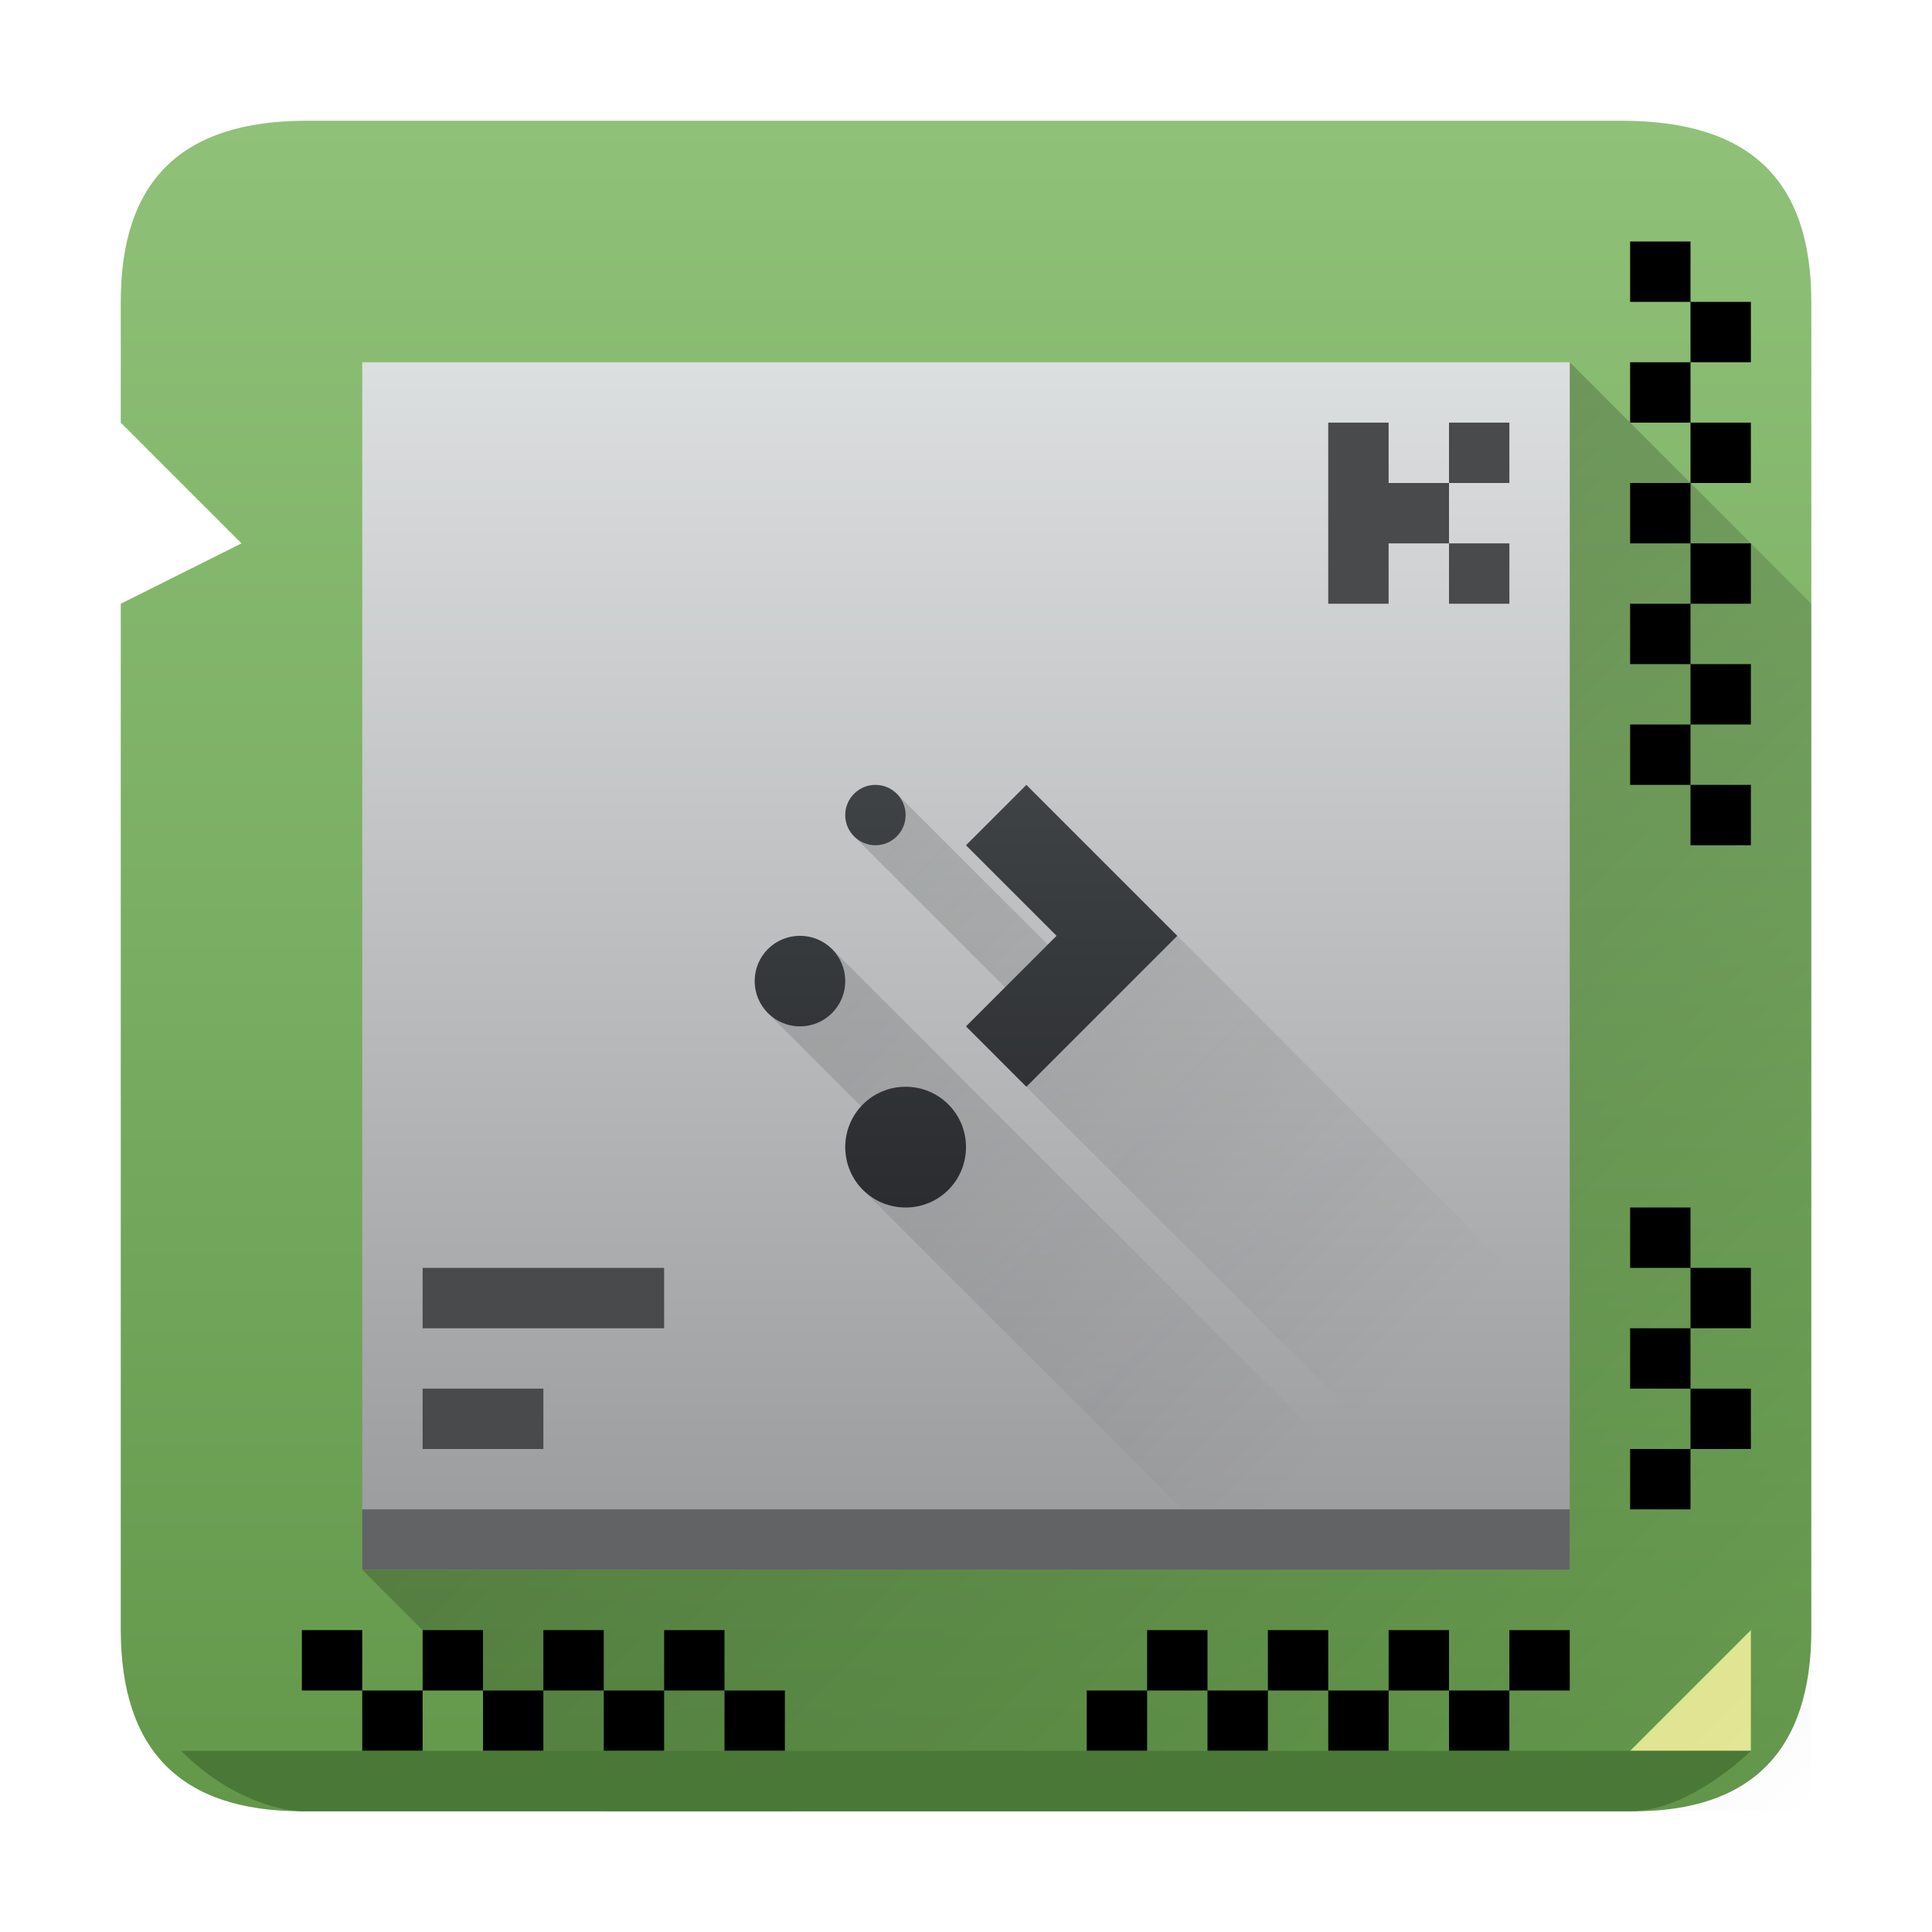
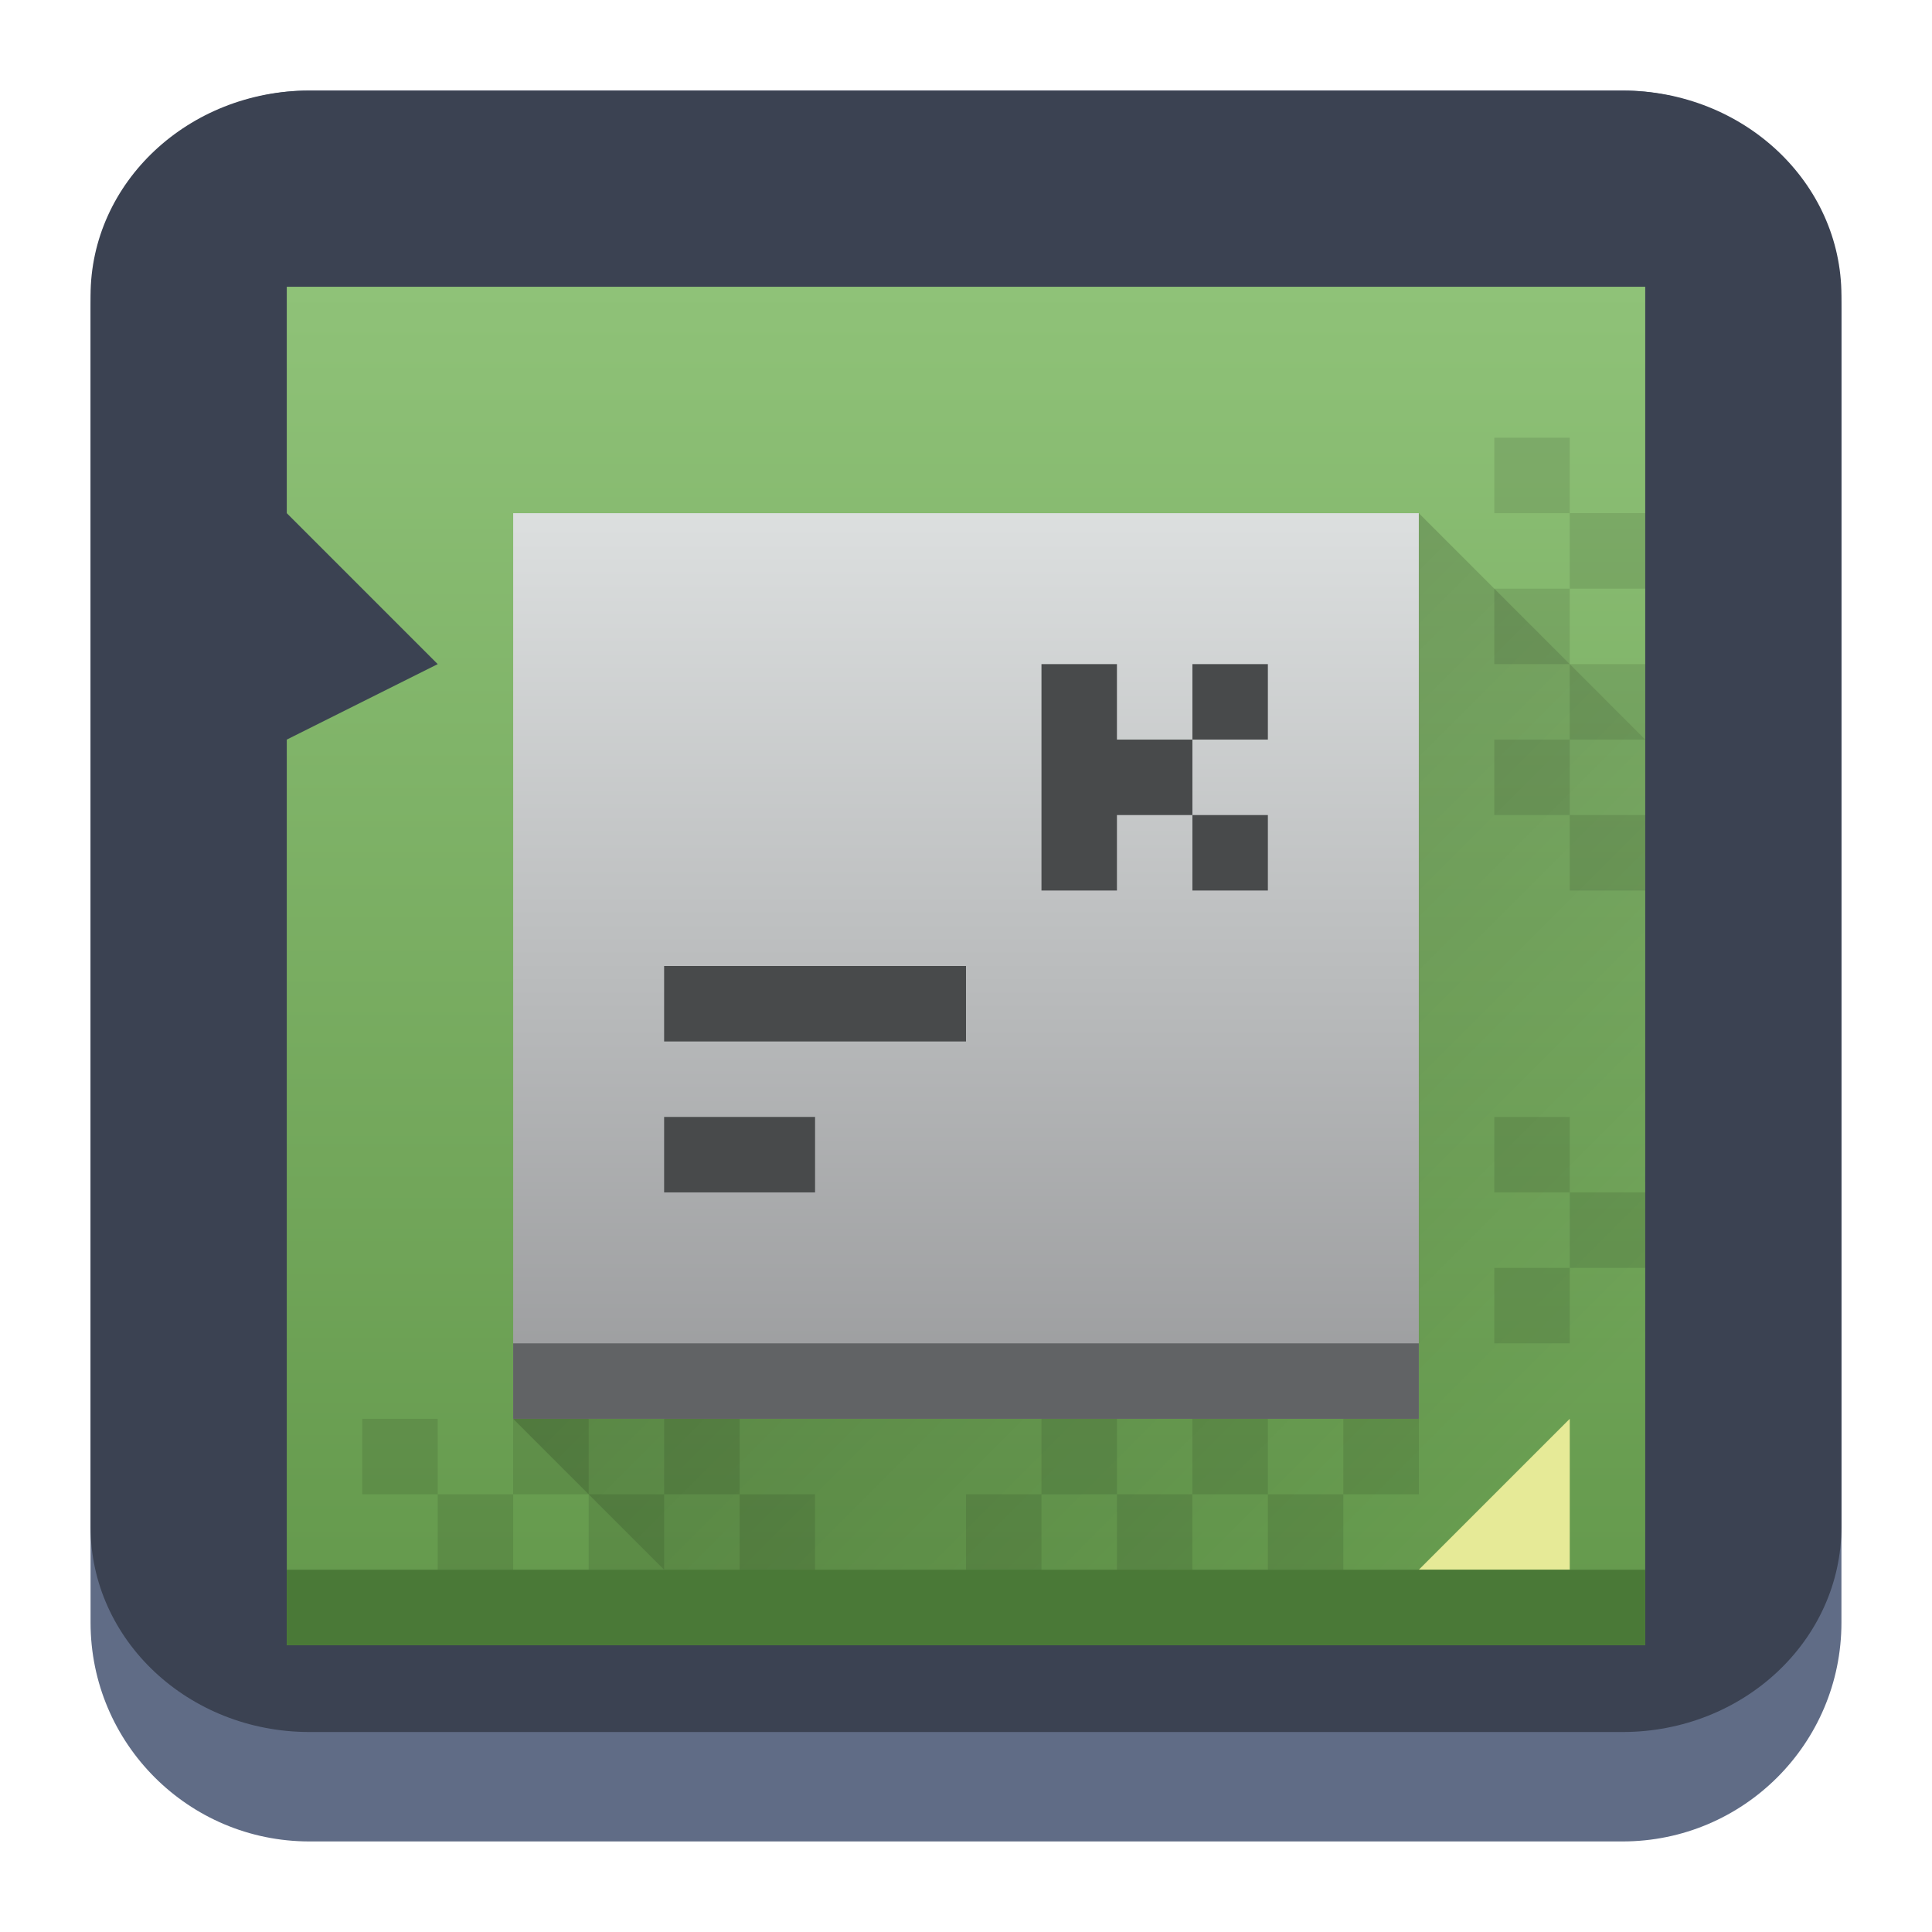
- <svg xmlns="http://www.w3.org/2000/svg" xmlns:xlink="http://www.w3.org/1999/xlink" height="32" width="32" version="1.1" id="svg47">
-   <defs id="defs51" />
-   <linearGradient id="b" gradientUnits="userSpaceOnUse" x1="378.571" x2="378.571" y1="553.798" y2="525.798">
-     <stop offset="0" stop-color="#63984b" id="stop2" />
-     <stop offset="1" stop-color="#8fc278" id="stop4" />
-   </linearGradient>
-   <linearGradient id="d" gradientUnits="userSpaceOnUse" x1="394.571" x2="394.571" y1="549.798" y2="529.798">
-     <stop offset="0" stop-color="#999a9c" id="stop7" />
-     <stop offset="1" stop-color="#dcdfdf" id="stop9" />
-   </linearGradient>
-   <linearGradient id="e" gradientUnits="userSpaceOnUse" x1="394.857" x2="394.857" y1="543.798" y2="535.798">
-     <stop offset="0" stop-color="#2a2c2f" id="stop12" />
-     <stop offset="1" stop-color="#424649" id="stop14" />
-   </linearGradient>
-   <linearGradient id="c" gradientUnits="userSpaceOnUse" x1="392.571" x2="406.571" xlink:href="#a" y1="539.798" y2="553.798">
-     <stop offset="0" id="stop17" />
-     <stop offset="1" stop-opacity="0" id="stop19" />
-   </linearGradient>
-   <linearGradient id="a" gradientUnits="userSpaceOnUse" x1="389.571" x2="399.571" y1="536.798" y2="546.798">
-     <stop offset="0" stop-color="#292c2f" id="stop22" />
-     <stop offset="1" stop-opacity="0" id="stop24" />
-   </linearGradient>
-   <path d="m 378.571,530.798 v -2 c 0,-2 1,-3 3.076,-3 h 21.785 c 2.14,0 3.14,1 3.14,3 v 22 c 0,2 -1,3 -2.943,3 H 381.571 c -2,0 -3,-1 -3,-3.016 V 533.798 l 2,-1 z" fill="url(#b)" transform="translate(-376.571,-523.798)" id="path27" />
-   <path d="M29 27l-2 2h2z" fill="#e6ea97" fill-rule="evenodd" id="path29" />
-   <path d="M382.571 549.798l4 4h20v-20l-4-4z" fill="url(#c)" opacity=".2" transform="translate(-376.571 -523.798)" id="path31" />
-   <path d="M382.571 529.798h20v20h-20z" fill="url(#d)" transform="translate(-376.571 -523.798)" id="path33" />
-   <path d="M391.425 536.944l2.646 2.646h1.5v-.292h.5l6.5 6.5v4h-1l-8-8-.5-.5.647-.646-3-3zm-1.072 2.573l-1.063 1.062 2.25 2.25-.676.676 6.291 6.293h3.479z" fill="url(#a)" opacity=".2" transform="translate(-376.571 -523.798)" id="path35" />
-   <path d="M391.571 541.798c-.554 0-1 .446-1 1s.446 1 1 1 1-.446 1-1-.446-1-1-1zm-1.75-2.5a.748.748 0 0 0-.75.75.749.749 0 1 0 1.5 0 .748.748 0 0 0-.75-.75zm3.75-2.5l-1 1 1.5 1.5-1.5 1.5 1 1 1.5-1.5 1-1-1-1zm-2.5 0a.499.499 0 1 0 0 1 .499.499 0 1 0 0-1z" fill="url(#e)" transform="translate(-376.571 -523.798)" id="path37" />
-   <path d="M6 25h20v1H6z" fill="#616365" id="path39" />
-   <path d="M7 21h4v1H7zm0 2h2v1H7zM22 7v3h1V9h1V8h-1V7zm2 1h1V7h-1zm0 1v1h1V9z" fill="#484a4b" id="path41" />
-   <path d="M5 27h1v1H5zm1 1h1v1H6zm1-1h1v1H7zm1 1h1v1H8zm1-1h1v1H9zm1 1h1v1h-1zm1-1h1v1h-1zm14 0h1v1h-1zm-1 1h1v1h-1zm-1-1h1v1h-1zm-1 1h1v1h-1zm-1-1h1v1h-1zm-1 1h1v1h-1zm-1-1h1v1h-1zm-1 1h1v1h-1zm-6 0h1v1h-1zM27 4h1v1h-1zm1 1h1v1h-1zm-1 1h1v1h-1zm1 1h1v1h-1zm-1 1h1v1h-1zm1 1h1v1h-1zm-1 1h1v1h-1zm1 1h1v1h-1zm-1 1h1v1h-1zm1 1h1v1h-1zm-1 11h1v1h-1zm1-1h1v1h-1zm-1-1h1v1h-1zm1-1h1v1h-1zm-1-1h1v1h-1z" id="path43" />
-   <path d="m 3,29 h 26 c 0,0 -1,1 -2,1 H 5 c 0,0 -1,0 -2,-1 z" fill="#4a7937" id="path45" />
+ <svg xmlns="http://www.w3.org/2000/svg" xmlns:xlink="http://www.w3.org/1999/xlink" width="64" height="64" viewBox="0 0 64 64" version="1.1" id="svg52">
+   <defs id="defs32">
+     <linearGradient xlink:href="#linearGradient4393" id="linearGradient4399" x1="424.441" y1="502.85" x2="440.878" y2="529.576" gradientUnits="userSpaceOnUse" gradientTransform="matrix(0.6922471,0,0,0.6922471,-215.229,-357.1354)" />
+     <linearGradient id="linearGradient4393">
+       <stop style="stop-color:#000000;stop-opacity:1;" offset="0" id="stop3" />
+       <stop style="stop-color:#000000;stop-opacity:0;" offset="1" id="stop5" />
+     </linearGradient>
+     <linearGradient xlink:href="#linearGradient4274" id="linearGradient4217" gradientUnits="userSpaceOnUse" gradientTransform="matrix(0.6922471,0,0,0.6922471,-199.3073,1639.897)" x1="390.571" y1="498.298" x2="442.571" y2="498.298" />
+     <linearGradient id="linearGradient4274">
+       <stop offset="0" style="stop-color:#ffffff;stop-opacity:1;" id="stop9" />
+       <stop offset="1" style="stop-color:#ffffff;stop-opacity:0.488" id="stop11" />
+     </linearGradient>
+     <linearGradient xlink:href="#linearGradient4227" id="linearGradient4225" gradientUnits="userSpaceOnUse" x1="396.571" y1="498.798" x2="426.571" y2="511.798" gradientTransform="matrix(0.6922471,0,0,0.6922471,-199.3073,-360.2121)" />
+     <linearGradient id="linearGradient4227">
+       <stop offset="0" style="stop-color:#f5f5f5;stop-opacity:1" id="stop21" />
+       <stop offset="1" style="stop-color:#f9f9f9;stop-opacity:1" id="stop23" />
+     </linearGradient>
+     <style id="current-color-scheme" type="text/css">      .ColorScheme-Highlight {
+         color:#3593e6;
+       }
+ </style>
+     <linearGradient id="d" gradientUnits="userSpaceOnUse" x1="4" x2="19" xlink:href="#c" y1="5" y2="20" gradientTransform="matrix(2.799962,0,0,2.799962,1.095156,-2.399232)" />
+     <linearGradient id="c">
+       <stop offset="0" stop-color="#292c2f" id="stop265" />
+       <stop offset="1" stop-opacity="0" id="stop267" />
+     </linearGradient>
+     <linearGradient id="b" gradientUnits="userSpaceOnUse" x1="13.281" x2="28.281" xlink:href="#c" y1="5.088" y2="20.088" gradientTransform="matrix(2.799962,0,0,2.799962,1.095156,-2.399232)" />
+     <linearGradient id="c-3" gradientUnits="userSpaceOnUse" x1="5" x2="5" y1="20" y2="7" gradientTransform="matrix(3.439008,0,0,3.439008,-5.829097,-4.015561)">
+       <stop offset="0" stop-color="#999a9c" id="stop164" />
+       <stop offset="1" stop-color="#f4f5f5" id="stop166" />
+     </linearGradient>
+     <linearGradient id="a" y1="44" y2="4" x2="0" gradientUnits="userSpaceOnUse">
+       <stop stop-color="#7cbaf8" id="stop152" />
+       <stop offset="1" stop-color="#f4fcff" id="stop154" />
+     </linearGradient>
+     <linearGradient id="b-3" y1="39" y2="9" gradientUnits="userSpaceOnUse" x2="0" gradientTransform="matrix(1.02857,0,0,1.2,-5.314,-2013.52)">
+       <stop stop-color="#197cf1" id="stop157" />
+       <stop offset="1" stop-color="#20bcfa" id="stop159" />
+     </linearGradient>
+     <linearGradient xlink:href="#c-7" id="d-6" y1="18.26" x1="14.59" y2="40.44" x2="36.06" gradientUnits="userSpaceOnUse" />
+     <linearGradient id="c-7" y1="13.01" x1="25.04" y2="30.26" x2="42.99" gradientUnits="userSpaceOnUse">
+       <stop stop-color="#292c2f" id="stop162" />
+       <stop offset="1" stop-color="#292c2f" stop-opacity="0" id="stop164-5" />
+     </linearGradient>
+     <linearGradient xlink:href="#e" id="g" y1="12.375" x1="13.938" y2="28.542" x2="28.495" gradientUnits="userSpaceOnUse" />
+     <linearGradient id="e" y1="24.827" x1="10.281" y2="7.355" x2="3.574" gradientUnits="userSpaceOnUse" gradientTransform="matrix(-0.96593,0.25882,-0.25882,-0.96593,53.39,40.971)">
+       <stop stop-color="#cfd5d5" id="stop188" />
+       <stop offset="1" stop-color="#6f8181" id="stop190" />
+     </linearGradient>
+     <linearGradient xlink:href="#c-36" id="j" x1="29.654" x2="19.887" gradientUnits="userSpaceOnUse" />
+     <linearGradient id="c-36" y1="23" x1="24" y2="39" x2="40" gradientUnits="userSpaceOnUse">
+       <stop stop-color="#292c2f" id="stop178" />
+       <stop offset="1" stop-opacity="0" id="stop180" />
+     </linearGradient>
+     <linearGradient id="b-7" y1="32.721" y2="12.32" x1="33.405" gradientUnits="userSpaceOnUse" x2="17.759" gradientTransform="matrix(1.218935,0,0,1.218935,1.575108,0.3521953)">
+       <stop stop-color="#197cf1" id="stop173" />
+       <stop offset="1" stop-color="#20bcfa" id="stop175" />
+     </linearGradient>
+     <linearGradient id="a-5" y1="12.997" y2="32.13" x1="17.428" x2="36.551" gradientUnits="userSpaceOnUse" gradientTransform="matrix(1.218935,0,0,1.218935,1.575108,0.3521953)">
+       <stop stop-color="#abf9c7" id="stop168" />
+       <stop offset="1" stop-color="#54d883" id="stop170" />
+     </linearGradient>
+     <linearGradient xlink:href="#c-36" id="h" y1="30.991" x1="28.476" y2="41" x2="39.592" gradientUnits="userSpaceOnUse" />
+     <linearGradient xlink:href="#c-36" id="i" y1="13" x1="28" y2="19" x2="33.402" gradientUnits="userSpaceOnUse" />
+     <linearGradient xlink:href="#e" id="f" y1="20.947" x1="36.16" y2="39.03" x2="49.3" gradientUnits="userSpaceOnUse" />
+     <linearGradient id="d-3" y1="12.911" x1="32.776" y2="6.084" x2="27.52" gradientUnits="userSpaceOnUse">
+       <stop stop-color="#95a5a6" id="stop183" />
+       <stop offset="1" stop-color="#eff0f1" id="stop185" />
+     </linearGradient>
+     <linearGradient gradientTransform="matrix(1.124911,0,0,1.124911,-427.6066,-557.2263)" xlink:href="#1" id="0" x1="426.741" y1="543.086" x2="389.476" y2="502.825" gradientUnits="userSpaceOnUse" />
+     <linearGradient id="1">
+       <stop stop-color="#105be2" style="stop-color:#1919bf;stop-opacity:1" id="stop13" />
+       <stop offset="1" stop-color="#26dbfc" style="stop-color:#9e9ef3;stop-opacity:1" id="stop15" />
+     </linearGradient>
+     <linearGradient xlink:href="#linearGradient4393" id="linearGradient4185" x1="4.949" y1="4.712" x2="43.119" y2="42.78" gradientUnits="userSpaceOnUse" gradientTransform="matrix(1.124911,0,0,1.124911,5.002017,5.001973)" />
+     <linearGradient id="a-3" gradientUnits="userSpaceOnUse" x1="2" x2="2" y1="20" y2="2" gradientTransform="matrix(2.5,0,0,2.5,4.500005,4.5)">
+       <stop offset="0" stop-color="#63984b" id="stop191" />
+       <stop offset="1" stop-color="#8fc278" id="stop193" />
+     </linearGradient>
+     <linearGradient id="c-6" gradientUnits="userSpaceOnUse" x1="9" x2="18" y1="9" y2="18" gradientTransform="matrix(2.5,0,0,2.5,4.500005,4.5)">
+       <stop offset="0" id="stop201" />
+       <stop offset="1" stop-opacity="0" id="stop203" />
+     </linearGradient>
+     <linearGradient id="b-75" gradientUnits="userSpaceOnUse" x1="12.2" x2="12.2" y1="17" y2="5" gradientTransform="matrix(2.5,0,0,2.5,4.500005,4.5)">
+       <stop offset="0" stop-color="#999a9c" id="stop196" />
+       <stop offset="1" stop-color="#dcdfdf" id="stop198" />
+     </linearGradient>
+   </defs>
+   <path d="m 3,10.25 c 0,-4.004 3.246,-7.25 7.25,-7.25 h 43.5 c 4.004,0 7.25,3.246 7.25,7.25 v 43.5 c 0,4.004 -3.246,7.25 -7.25,7.25 H 10.25 C 6.246,61 3,57.754 3,53.75 Z" id="path736" style="fill:#606c86;fill-opacity:1;stroke-width:3.625" />
+   <path d="M 3,9.797 C 3,6.043 6.246,3 10.25,3 h 43.5 c 4.004,0 7.25,3.043 7.25,6.797 v 40.781 c 0,3.754 -3.246,6.797 -7.25,6.797 H 10.25 c -4.004,0 -7.25,-3.043 -7.25,-6.797 z" id="path738" style="fill:#3b4252;fill-opacity:1;stroke-width:3.625" />
+   <path d="M 9.5,17 V 9.5 h 45 v 45 h -45 v -30 l 5,-2.5 z" stroke-width="1.607" id="path206" style="fill:url(#a-3)" />
+   <path d="m 52,47 -5,5 h 5 z" fill="#e6ea97" fill-rule="evenodd" id="path208" style="stroke-width:2.5" />
+   <path d="m 17,47 7.5,7.5 h 30 v -30 L 47,17 Z" opacity="0.2" stroke-width="1.607" id="path210" style="fill:url(#c-6)" />
+   <path d="M 17,17 H 47 V 47 H 17 Z" stroke-width="1.5" id="path212" style="fill:url(#b-75)" />
+   <path d="M 17,44.5 H 47 V 47 H 17 Z" fill="#616365" stroke-width="1.936" id="path214" />
+   <path d="m 9.5,52 h 45 v 2.5 h -45 z" fill="#4a7937" stroke-width="2.004" id="path216" />
+   <path d="m 34.5,22 v 7.5 H 37 V 27 h 2.5 V 24.5 H 37 V 22 Z m 5,2.5 H 42 V 22 h -2.5 z m 0,2.5 v 2.5 H 42 V 27 Z M 22,32 v 2.5 H 32 V 32 Z m 0,5 v 2.5 h 5 V 37 Z" fill="#484a4b" stroke-width="2.5" id="path218" />
+   <path d="M 49.5,14.5 V 17 H 52 V 14.5 Z M 52,17 v 2.5 h 2.5 V 17 Z m 0,2.5 H 49.5 V 22 H 52 Z m 0,2.5 v 2.5 h 2.5 V 22 Z m 0,2.5 H 49.5 V 27 H 52 Z m 0,2.5 v 2.5 h 2.5 V 27 Z m -2.5,10 v 2.5 H 52 V 37 Z M 52,39.5 V 42 h 2.5 v -2.5 z m 0,2.5 h -2.5 v 2.5 H 52 Z m -40,5 v 2.5 h 2.5 V 47 Z m 2.5,2.5 V 52 H 17 v -2.5 z m 2.5,0 h 2.5 V 47 H 17 Z m 2.5,0 V 52 H 22 v -2.5 z m 2.5,0 h 2.5 V 47 H 22 Z m 2.5,0 V 52 H 27 v -2.5 z m 10,-2.5 v 2.5 H 37 V 47 Z M 37,49.5 V 52 h 2.5 v -2.5 z m 2.5,0 H 42 V 47 h -2.5 z m 2.5,0 V 52 h 2.5 v -2.5 z m 2.5,0 H 47 V 47 h -2.5 z m -10,0 H 32 V 52 h 2.5 z" opacity="0.1" id="path220" style="stroke-width:2.5" />
</svg>
